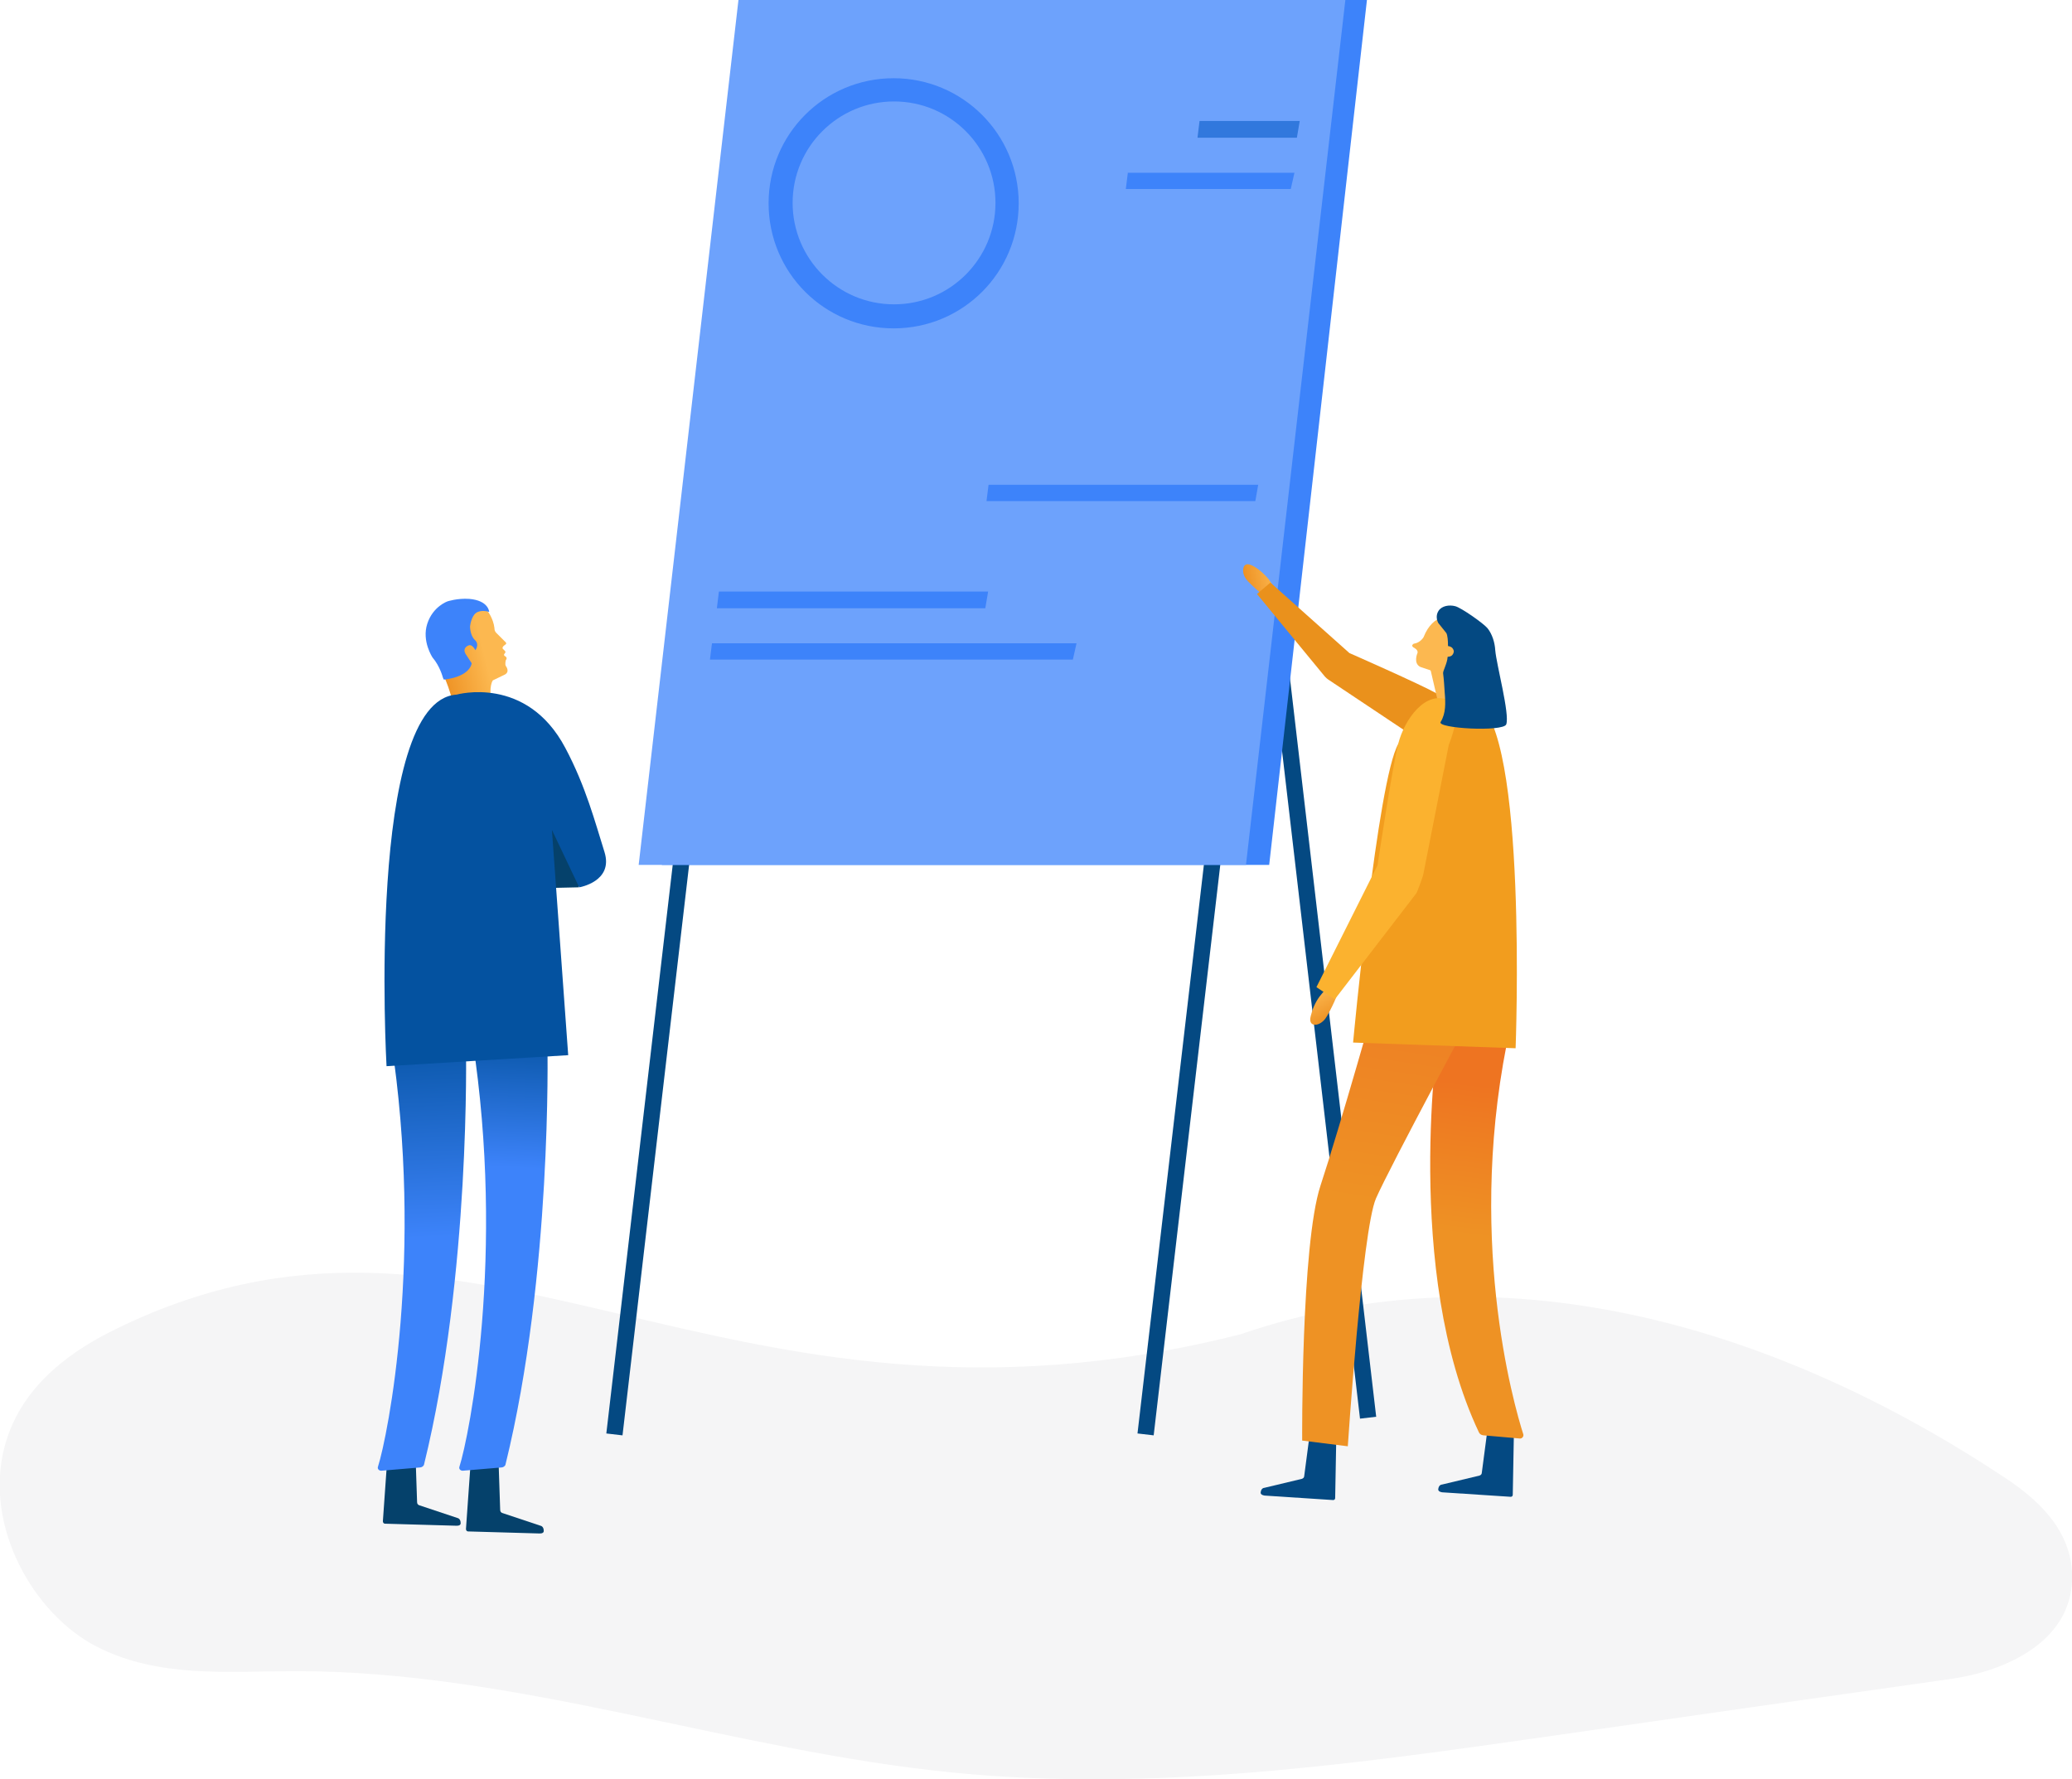
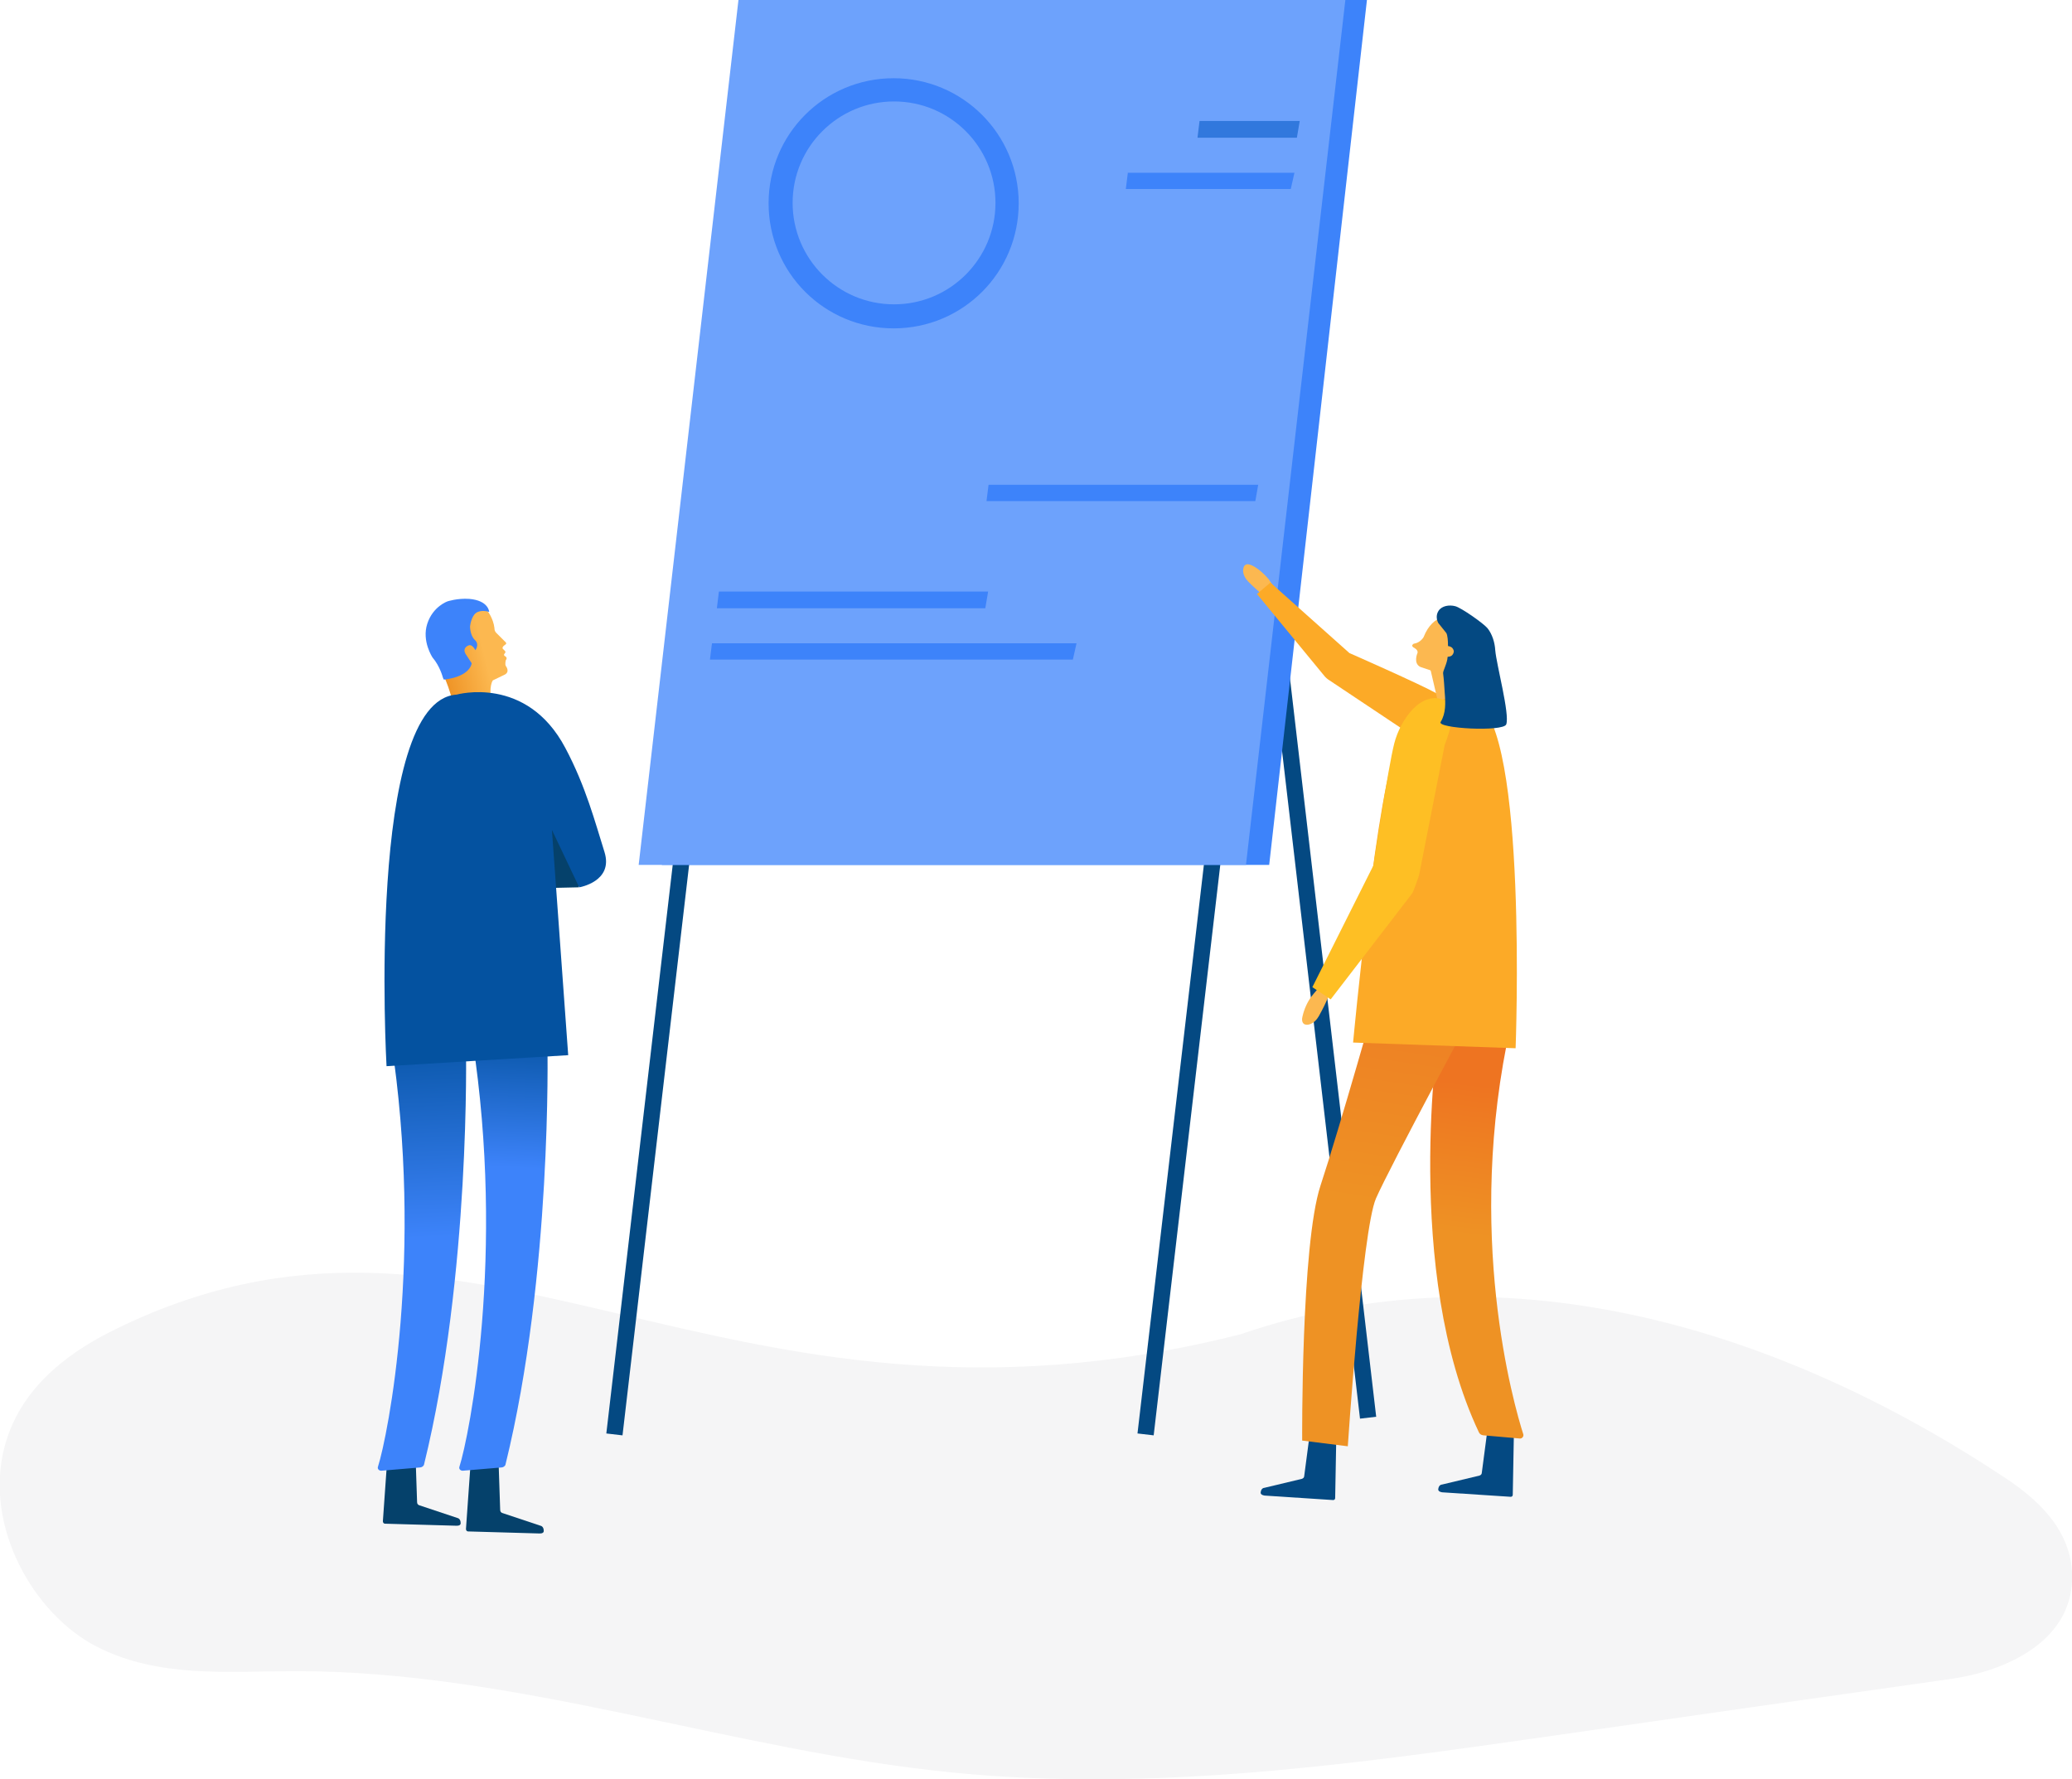
<svg xmlns="http://www.w3.org/2000/svg" xmlns:xlink="http://www.w3.org/1999/xlink" version="1.1" id="landing_privacy" x="0px" y="0px" viewBox="0 0 508.7 436.6" enable-background="new 0 0 508.7 436.6" xml:space="preserve">
  <g>
+     <path fill="#F5F5F6" d="M304.6,327.5c62.9-21.6,129.8-3.1,187.6,35.2c7.6,5,15.9,12.3,16.5,23.1c0.9,17-16.4,24.4-29.7,26.3   c-32.5,4.6-64.9,9.2-97.4,13.9c-49,7-98.3,14-147.5,9.1c-54.1-5.3-107.3-25-161.6-24.9c-16.5,0-33.6,1.8-48.9-6.1   c-15.3-7.9-27.8-29.5-22.4-49.3C5,341,16,332.6,26.7,327.1C117.3,281.3,175.9,360.1,304.6,327.5" />
+   </g>
+   <g>
+     <rect x="323" y="161.5" transform="matrix(-0.9933 0.116 -0.116 -0.9933 677.4405 470.7025)" fill="#044982" width="4" height="187.2" />
+     <rect x="159.7" y="165.5" transform="matrix(0.9933 0.116 -0.116 0.9933 31.1442 -17.0068)" fill="#044982" width="4" height="187.2" />
+     <rect x="290.1" y="165.5" transform="matrix(0.9933 0.116 -0.116 0.9933 32.0244 -32.1354)" fill="#044982" width="4" height="187.2" />
+     <polyline fill="#3D83FA" points="186.6,0 162.5,212.3 311.6,212.3 335.6,0 186.6,0  " />
+     <polygon fill="#6DA2FC" points="305.9,212.3 156.8,212.3 181.3,0 330.3,0  " />
+     <path fill="#3D83FA" d="M219.4,19.2c-17,0-30.7,13.7-30.7,30.7c0,17,13.7,30.7,30.7,30.7c17,0,30.7-13.7,30.7-30.7   C250.1,32.9,236.3,19.2,219.4,19.2z M219.5,74.7c-13.8,0-24.9-11.2-24.9-24.9c0-13.8,11.2-24.9,24.9-24.9   c13.8,0,24.9,11.2,24.9,24.9C244.4,63.5,233.3,74.7,219.5,74.7z" />
+     <polygon fill="#3D83FA" points="242.6,145.2 241.9,149.3 176,149.3 176.5,145.2  " />
+     <polygon fill="#3D83FA" points="264.3,157.9 263.4,161.9 174.3,161.9 174.8,157.9  " />
+     <polygon fill="#3D83FA" points="308.9,119 308.2,123 242.2,123 242.7,119  " />
+     <polygon fill="#3178DD" points="319.1,29.7 318.4,33.8 294,33.8 294.5,29.7  " />
+     <polygon fill="#3D83FA" points="317.8,42.4 316.9,46.4 276.4,46.4 276.9,42.4  " />
+   </g>
+   <g>
    <g>
-       <path fill="#F5F5F6" d="M304.6,327.5c62.9-21.6,129.8-3.1,187.6,35.2c7.6,5,15.9,12.3,16.5,23.1c0.9,17-16.4,24.4-29.7,26.3    c-32.5,4.6-64.9,9.2-97.4,13.9c-49,7-98.3,14-147.5,9.1c-54.1-5.3-107.3-25-161.6-24.9c-16.5,0-33.6,1.8-48.9-6.1    c-15.3-7.9-27.8-29.5-22.4-49.3C5,341,16,332.6,26.7,327.1C117.3,281.3,175.9,360.1,304.6,327.5" />
+       <path fill="#FCB850" d="M312.8,147.4c-1.3,0.4-5.6-3.9-6.3-4.6c-0.7-0.7-1.3-1.7-1.3-2.7c0-0.5,0.1-1.1,0.5-1.4    c0.5-0.4,1.3-0.1,1.9,0.2c1.5,0.8,2.8,2,3.9,3.3c0.1,0.2,3.2,4.8,3.2,4.8S313.2,147.1,312.8,147.4" />
    </g>
+     <path fill="#FCAA27" d="M311.9,143l19.4,17.3c0,0,17.3,7.6,21.4,9.9c4.1,2.3,5.8,6.4,5.8,6.4s0.7,1.7-0.6,5c-1.6,4-8.4,0.8-8.4,0.8   l-23.4-15.6c-0.3-0.2-0.5-0.4-0.8-0.7l-16.7-20.3L311.9,143z" />
+     <path fill="#FCB850" d="M360.3,171.9l3.7-14.6c0,0,1.4-3.5-2.8-4.8l-4.7-1.2c0,0-4.6-1-7,5.1c0,0-0.8,1.4-2.4,1.6   c0,0-0.8,0.4-0.1,0.9c0,0,1.3,0.6,1,1.4c0,0-1.1,2.5,0.7,3.4l2.4,0.8c0.1,0,0.2,0.2,0.2,0.3l1.7,7.3L360.3,171.9z" />
    <g>
-       <rect x="323" y="161.5" transform="matrix(-0.9933 0.116 -0.116 -0.9933 677.4405 470.7025)" fill="#044982" width="4" height="187.2" />
-       <rect x="159.7" y="165.5" transform="matrix(0.9933 0.116 -0.116 0.9933 31.1442 -17.0068)" fill="#044982" width="4" height="187.2" />
-       <rect x="290.1" y="165.5" transform="matrix(0.9933 0.116 -0.116 0.9933 32.0244 -32.1354)" fill="#044982" width="4" height="187.2" />
-       <polyline fill="#3D83FA" points="186.6,0 162.5,212.3 311.6,212.3 335.6,0 186.6,0   " />
-       <polygon fill="#6DA2FC" points="305.9,212.3 156.8,212.3 181.3,0 330.3,0   " />
-       <path fill="#3D83FA" d="M219.4,19.2c-17,0-30.7,13.7-30.7,30.7c0,17,13.7,30.7,30.7,30.7c17,0,30.7-13.7,30.7-30.7    C250.1,32.9,236.3,19.2,219.4,19.2z M219.5,74.7c-13.8,0-24.9-11.2-24.9-24.9c0-13.8,11.2-24.9,24.9-24.9    c13.8,0,24.9,11.2,24.9,24.9C244.4,63.5,233.3,74.7,219.5,74.7z" />
-       <polygon fill="#3D83FA" points="242.6,145.2 241.9,149.3 176,149.3 176.5,145.2   " />
-       <polygon fill="#3D83FA" points="264.3,157.9 263.4,161.9 174.3,161.9 174.8,157.9   " />
-       <polygon fill="#3D83FA" points="308.9,119 308.2,123 242.2,123 242.7,119   " />
-       <polygon fill="#3178DD" points="319.1,29.7 318.4,33.8 294,33.8 294.5,29.7   " />
-       <polygon fill="#3D83FA" points="317.8,42.4 316.9,46.4 276.4,46.4 276.9,42.4   " />
+       <path fill="#FCB850" d="M326.5,242.1c0.7,1.2-2.2,6.4-2.7,7.3c-0.5,0.9-1.3,1.7-2.2,2c-0.5,0.2-1.1,0.2-1.5-0.1    c-0.5-0.4-0.5-1.2-0.3-1.9c0.4-1.7,1.1-3.3,2.1-4.7c0.1-0.2,3.7-4.4,3.7-4.4S326.1,241.8,326.5,242.1" />
    </g>
+     <path fill="#044982" d="M365.3,350.1l-1.5,11.4c0,0.4-0.3,0.6-0.6,0.7l-9.2,2.2c0,0-0.8,0-0.9,1.2c0,0.6,1,0.7,1,0.7l16.8,1.1   c0.3,0,0.5-0.2,0.5-0.5l0.3-16.4L365.3,350.1z" />
+     <linearGradient id="XMLID_2_" gradientUnits="userSpaceOnUse" x1="-29.781" y1="-33.286" x2="-28.168" y2="-70.388" gradientTransform="matrix(0.9966 8.207998e-02 -8.207998e-02 0.9966 390.4751 339.2685)">
+       <stop offset="0" style="stop-color:#EE9224" />
+       <stop offset="0.999" style="stop-color:#EE7421" />
+     </linearGradient>
+     <path id="XMLID_46_" fill="url(#XMLID_2_)" d="M353.2,253.3c0,0-8.8,58.8,9.9,98.3c0.2,0.4,0.5,0.6,1,0.7l9.1,0.8   c0.5,0,0.9-0.5,0.8-1c-2.3-7.2-14.5-49.4-3.1-100.5" />
+     <path fill="#044982" d="M321.7,350.9l-1.5,11.4c0,0.4-0.3,0.6-0.6,0.7l-9.2,2.2c0,0-0.8,0-0.9,1.2c0,0.6,1,0.7,1,0.7l16.8,1.1   c0.3,0,0.5-0.2,0.5-0.5l0.3-16.4L321.7,350.9z" />
+     <linearGradient id="SVGID_1_" gradientUnits="userSpaceOnUse" x1="-7690.627" y1="-194.327" x2="-7692.01" y2="-241.246" gradientTransform="matrix(-0.9926 -0.1216 -0.1216 0.9926 -7317.867 -446.7679)">
+       <stop offset="0" style="stop-color:#EE9224" />
+       <stop offset="0.999" style="stop-color:#EE8024" />
+     </linearGradient>
+     <path fill="url(#SVGID_1_)" d="M363.2,245.6c0,0-21.9,40.6-25.4,48.6c-3.4,8-6.9,60.8-6.9,60.8l-11.2-1.4c0,0-0.3-48,4.5-62.6   c4.8-14.5,14.4-48.5,14.4-48.5L363.2,245.6z" />
+     <path fill="#FCAA27" d="M332.2,255.9l39.9,1.4c0,0,3-78.3-9.7-85c0,0-9.2-6.5-19.1,10.3C338.2,191.3,332.2,255.9,332.2,255.9z" />
+     <path fill="#FEBF24" d="M322.2,242.3l15-29.9c0,0,3.6-24,5.1-29.9c1.5-5.9,6.7-13.2,12.4-10.6c3.9,1.8,0,10.9,0,10.9l-6.3,32   c-0.1,0.4-1.4,4.1-1.7,4.5l-20,26L322.2,242.3z" />
+     <path fill="#044982" d="M369.8,177.8c-0.7,1.9-17.2,1-16.1-0.6c1.3-2.1,1.2-4.7,1-7.1c-0.1-1.5-0.2-3.3-0.4-4.8   c-0.1-0.6,1-2.4,1.1-4c0-0.1,0.1-0.1,0.1-0.1c0.3,0,0.6-0.1,0.8-0.2c0.3-0.2,0.5-0.5,0.6-0.9c0.1-0.4-0.1-0.7-0.3-1   c-0.2-0.3-0.8-0.5-1-0.5c-0.1,0-0.1-0.1-0.1-0.1c0-1.3-0.1-2.5-0.4-3.1l-2-2.5c-0.5-1-0.5-2.1,0.1-3c0.8-1.2,2.6-1.5,4.1-1.1   c1.5,0.4,6.9,4.2,7.9,5.4c1.2,1.5,1.8,3.6,1.9,5.4C367.4,163.2,370.7,175.3,369.8,177.8z" />
+   </g>
+   <g>
+     <linearGradient id="SVGID_2_" gradientUnits="userSpaceOnUse" x1="2891.064" y1="525.28" x2="2902.352" y2="525.28" gradientTransform="matrix(0.9709 -0.2393 0.2393 0.9709 -2824.478 345.7108)">
+       <stop offset="0" style="stop-color:#EE9224" />
+       <stop offset="1" style="stop-color:#FCB850" />
+     </linearGradient>
+     <path fill="url(#SVGID_2_)" d="M119.7,150c0,0,1.4,1.7,1.7,4.2c0,0-0.1,0.7,0.6,1.3l1.9,1.9c0,0,0.7,0.5,0.2,0.8   c0,0-1.2,0.7-0.5,1.2l0.4,0.4c0,0,0.2,0.2,0,0.5c0,0-0.5,0.4-0.1,0.7l0.3,0.2c0,0,0.4,0.4,0,0.8c0,0-0.3,1,0,1.5   c0,0,1.2,1.5-0.5,2.2L121,167c0,0-1.1,1.4-0.3,5.7c0,0-2.9,2.3-8.5,3.4c0,0-1.9-7.8-3.3-10.2l-1-9.9l5-6.5l6.4,0.1L119.7,150z" />
+     <path fill="#3D83FA" d="M115.8,162.8c0,0-0.2,3.2-6.7,4c-0.2,0-0.2,0-0.4-0.6c0,0-0.7-2.7-2.5-4.8c0,0-2.7-4-1.3-8.3   c1.4-4.3,5-5.5,5-5.5s2.4-0.8,5.3-0.6c4.8,0.4,4.9,3.2,4.9,3.2s-2-0.7-3.3,0.3c-1.2,1-1.4,3.3-1.4,3.3s0,2.2,1.2,3.3   s0.1,2.5,0.1,2.5s-0.7-1.5-1.6-1.2s-1.4,1.1-0.8,2.1C114.9,161.4,115.8,162.8,115.8,162.8z" />
+     <path fill="#05416B" d="M102,356.8l0.4,11.9c0,0.4,0.2,0.7,0.6,0.8l9.3,3.1c0,0,0.8,0.1,0.8,1.3c0,0.7-1.1,0.6-1.1,0.6l-17.5-0.5   c-0.3,0-0.5-0.3-0.5-0.6l1.2-17L102,356.8z" />
    <g>
-       <g>
-         <linearGradient id="SVGID_1_" gradientUnits="userSpaceOnUse" x1="376.003" y1="-233.852" x2="383.842" y2="-233.852" gradientTransform="matrix(0.979 -0.2037 0.2037 0.979 -14.539 449.2631)">
-           <stop offset="0" style="stop-color:#EE9224" />
-           <stop offset="1" style="stop-color:#FCB850" />
-         </linearGradient>
-         <path fill="url(#SVGID_1_)" d="M312.8,147.4c-1.3,0.4-5.6-3.9-6.3-4.6c-0.7-0.7-1.3-1.7-1.3-2.7c0-0.5,0.1-1.1,0.5-1.4     c0.5-0.4,1.3-0.1,1.9,0.2c1.5,0.8,2.8,2,3.9,3.3c0.1,0.2,3.2,4.8,3.2,4.8S313.2,147.1,312.8,147.4" />
-       </g>
-       <path fill="#EA911C" d="M311.9,143l19.4,17.3c0,0,17.3,7.6,21.4,9.9c4.1,2.3,5.8,6.4,5.8,6.4s0.7,1.7-0.6,5    c-1.6,4-8.4,0.8-8.4,0.8l-23.4-15.6c-0.3-0.2-0.5-0.4-0.8-0.7l-16.7-20.3L311.9,143z" />
-       <path fill="#FCB850" d="M360.3,171.9l3.7-14.6c0,0,1.4-3.5-2.8-4.8l-4.7-1.2c0,0-4.6-1-7,5.1c0,0-0.8,1.4-2.4,1.6    c0,0-0.8,0.4-0.1,0.9c0,0,1.3,0.6,1,1.4c0,0-1.1,2.5,0.7,3.4l2.4,0.8c0.1,0,0.2,0.2,0.2,0.3l1.7,7.3L360.3,171.9z" />
-       <g>
-         <linearGradient id="SVGID_2_" gradientUnits="userSpaceOnUse" x1="2806.999" y1="-1857.253" x2="2814.837" y2="-1857.253" gradientTransform="matrix(-0.4663 -0.8846 0.8846 -0.4663 3278.608 1866.976)">
-           <stop offset="0" style="stop-color:#EE9224" />
-           <stop offset="1" style="stop-color:#FCB850" />
-         </linearGradient>
-         <path fill="url(#SVGID_2_)" d="M328.5,242.1c0.7,1.2-2.2,6.4-2.7,7.3c-0.5,0.9-1.3,1.7-2.2,2c-0.5,0.2-1.1,0.2-1.5-0.1     c-0.5-0.4-0.5-1.2-0.3-1.9c0.4-1.7,1.1-3.3,2.1-4.7c0.1-0.2,3.7-4.4,3.7-4.4S328.1,241.8,328.5,242.1" />
-       </g>
-       <path fill="#044982" d="M365.3,350.1l-1.5,11.4c0,0.4-0.3,0.6-0.6,0.7l-9.2,2.2c0,0-0.8,0-0.9,1.2c0,0.6,1,0.7,1,0.7l16.8,1.1    c0.3,0,0.5-0.2,0.5-0.5l0.3-16.4L365.3,350.1z" />
-       <linearGradient id="XMLID_2_" gradientUnits="userSpaceOnUse" x1="-25.309" y1="-0.5" x2="-23.696" y2="-37.602" gradientTransform="matrix(0.9966 8.207998e-02 -8.207998e-02 0.9966 388.7092 306.2262)">
-         <stop offset="0" style="stop-color:#EE9224" />
-         <stop offset="0.999" style="stop-color:#EE7421" />
+       <defs>
+         <path id="XMLID_45_" d="M114.4,257c0,0,1.2,55.8-10.3,102.5c-0.1,0.4-0.6,0.7-1,0.7l-9.5,0.8c-0.6,0-1-0.5-0.8-1     c2.4-7.5,11.3-51.9,3.2-104.8" />
+       </defs>
+       <linearGradient id="XMLID_3_" gradientUnits="userSpaceOnUse" x1="103.372" y1="303.863" x2="101.077" y2="250.602">
+         <stop offset="0" style="stop-color:#3D83FA" />
+         <stop offset="0.999" style="stop-color:#0452A0" />
      </linearGradient>
-       <path id="XMLID_46_" fill="url(#XMLID_2_)" d="M353.2,253.3c0,0-8.8,58.8,9.9,98.3c0.2,0.4,0.5,0.6,1,0.7l9.1,0.8    c0.5,0,0.9-0.5,0.8-1c-2.3-7.2-14.5-49.4-3.1-100.5" />
-       <path fill="#044982" d="M321.7,350.9l-1.5,11.4c0,0.4-0.3,0.6-0.6,0.7l-9.2,2.2c0,0-0.8,0-0.9,1.2c0,0.6,1,0.7,1,0.7l16.8,1.1    c0.3,0,0.5-0.2,0.5-0.5l0.3-16.4L321.7,350.9z" />
-       <linearGradient id="SVGID_3_" gradientUnits="userSpaceOnUse" x1="-6896.221" y1="-145.864" x2="-6897.604" y2="-192.783" gradientTransform="matrix(-0.9926 -0.1216 -0.1216 0.9926 -6523.46 -398.3047)">
-         <stop offset="0" style="stop-color:#EE9224" />
-         <stop offset="0.999" style="stop-color:#EE8024" />
+       <use xlink:href="#XMLID_45_" overflow="visible" fill="url(#XMLID_3_)" />
+       <clipPath id="XMLID_4_">
+         <use xlink:href="#XMLID_45_" overflow="visible" />
+       </clipPath>
+     </g>
+     <path fill="#05416B" d="M122.4,358.7l0.4,11.9c0,0.4,0.2,0.7,0.6,0.8l9.3,3.1c0,0,0.8,0.1,0.8,1.3c0,0.7-1.1,0.6-1.1,0.6l-17.5-0.5   c-0.3,0-0.5-0.3-0.5-0.6l1.2-17L122.4,358.7z" />
+     <g>
+       <defs>
+         <path id="XMLID_44_" d="M134.4,257c0,0,1.2,55.8-10.3,102.5c-0.1,0.4-0.6,0.7-1,0.7l-9.5,0.8c-0.6,0-1-0.5-0.8-1     c2.4-7.5,11.3-51.9,3.2-104.8" />
+       </defs>
+       <linearGradient id="XMLID_5_" gradientUnits="userSpaceOnUse" x1="1998.009" y1="-217.481" x2="1993.416" y2="-252.081" gradientTransform="matrix(-0.9966 8.207998e-02 8.207998e-02 0.9966 2133.21 339.2685)">
+         <stop offset="0" style="stop-color:#3D83FA" />
+         <stop offset="0.999" style="stop-color:#0452A0" />
      </linearGradient>
-       <path fill="url(#SVGID_3_)" d="M363.2,245.6c0,0-21.9,40.6-25.4,48.6c-3.4,8-6.9,60.8-6.9,60.8l-11.2-1.4c0,0-0.3-48,4.5-62.6    c4.8-14.5,14.4-48.5,14.4-48.5L363.2,245.6z" />
-       <path fill="#F29D1E" d="M332.2,255.9l39.9,1.4c0,0,3-78.3-9.7-85c0,0-9.2-6.5-19.1,10.3C338.2,191.3,332.2,255.9,332.2,255.9z" />
-       <path fill="#FBB22F" d="M323.2,242.3l15-29.9c0,0,3.6-24,5.1-29.9c1.5-5.9,6.7-13.2,12.4-10.6c3.9,1.8,0,10.9,0,10.9l-6.3,32    c-0.1,0.4-1.4,4.1-1.7,4.5l-20,26L323.2,242.3z" />
-       <path fill="#044982" d="M369.8,177.8c-0.7,1.9-17.2,1-16.1-0.6c1.3-2.1,1.2-4.7,1-7.1c-0.1-1.5-0.2-3.3-0.4-4.8    c-0.1-0.6,1-2.4,1.1-4c0-0.1,0.1-0.1,0.1-0.1c0.3,0,0.6-0.1,0.8-0.2c0.3-0.2,0.5-0.5,0.6-0.9c0.1-0.4-0.1-0.7-0.3-1    c-0.2-0.3-0.8-0.5-1-0.5c-0.1,0-0.1-0.1-0.1-0.1c0-1.3-0.1-2.5-0.4-3.1l-2-2.5c-0.5-1-0.5-2.1,0.1-3c0.8-1.2,2.6-1.5,4.1-1.1    c1.5,0.4,6.9,4.2,7.9,5.4c1.2,1.5,1.8,3.6,1.9,5.4C367.4,163.2,370.7,175.3,369.8,177.8z" />
+       <use xlink:href="#XMLID_44_" overflow="visible" fill="url(#XMLID_5_)" />
+       <clipPath id="XMLID_6_">
+         <use xlink:href="#XMLID_44_" overflow="visible" />
+       </clipPath>
    </g>
-     <g>
-       <linearGradient id="SVGID_4_" gradientUnits="userSpaceOnUse" x1="2893.624" y1="428.202" x2="2904.911" y2="428.202" gradientTransform="matrix(0.9709 -0.2393 0.2393 0.9709 -2803.729 440.5798)">
-         <stop offset="0" style="stop-color:#EE9224" />
-         <stop offset="1" style="stop-color:#FCB850" />
-       </linearGradient>
-       <path fill="url(#SVGID_4_)" d="M119.7,150c0,0,1.4,1.7,1.7,4.2c0,0-0.1,0.7,0.6,1.3l1.9,1.9c0,0,0.7,0.5,0.2,0.8    c0,0-1.2,0.7-0.5,1.2l0.4,0.4c0,0,0.2,0.2,0,0.5c0,0-0.5,0.4-0.1,0.7l0.3,0.2c0,0,0.4,0.4,0,0.8c0,0-0.3,1,0,1.5    c0,0,1.2,1.5-0.5,2.2L121,167c0,0-1.1,1.4-0.3,5.7c0,0-2.9,2.3-8.5,3.4c0,0-1.9-7.8-3.3-10.2l-1-9.9l5-6.5l6.4,0.1L119.7,150z" />
-       <path fill="#3D83FA" d="M115.8,162.8c0,0-0.2,3.2-6.7,4c-0.2,0-0.2,0-0.4-0.6c0,0-0.7-2.7-2.5-4.8c0,0-2.7-4-1.3-8.3    c1.4-4.3,5-5.5,5-5.5s2.4-0.8,5.3-0.6c4.8,0.4,4.9,3.2,4.9,3.2s-2-0.7-3.3,0.3c-1.2,1-1.4,3.3-1.4,3.3s0,2.2,1.2,3.3    s0.1,2.5,0.1,2.5s-0.7-1.5-1.6-1.2s-1.4,1.1-0.8,2.1C114.9,161.4,115.8,162.8,115.8,162.8z" />
-       <path fill="#05416B" d="M102,356.8l0.4,11.9c0,0.4,0.2,0.7,0.6,0.8l9.3,3.1c0,0,0.8,0.1,0.8,1.3c0,0.7-1.1,0.6-1.1,0.6l-17.5-0.5    c-0.3,0-0.5-0.3-0.5-0.6l1.2-17L102,356.8z" />
-       <g>
-         <defs>
-           <path id="XMLID_45_" d="M114.4,257c0,0,1.2,55.8-10.3,102.5c-0.1,0.4-0.6,0.7-1,0.7l-9.5,0.8c-0.6,0-1-0.5-0.8-1      c2.4-7.5,11.3-51.9,3.2-104.8" />
-         </defs>
-         <linearGradient id="XMLID_3_" gradientUnits="userSpaceOnUse" x1="103.372" y1="303.863" x2="101.077" y2="250.602">
-           <stop offset="0" style="stop-color:#3D83FA" />
-           <stop offset="0.999" style="stop-color:#0452A0" />
-         </linearGradient>
-         <use xlink:href="#XMLID_45_" overflow="visible" fill="url(#XMLID_3_)" />
-         <clipPath id="XMLID_4_">
-           <use xlink:href="#XMLID_45_" overflow="visible" />
-         </clipPath>
-       </g>
-       <path fill="#05416B" d="M122.4,358.7l0.4,11.9c0,0.4,0.2,0.7,0.6,0.8l9.3,3.1c0,0,0.8,0.1,0.8,1.3c0,0.7-1.1,0.6-1.1,0.6    l-17.5-0.5c-0.3,0-0.5-0.3-0.5-0.6l1.2-17L122.4,358.7z" />
-       <g>
-         <defs>
-           <path id="XMLID_44_" d="M134.4,257c0,0,1.2,55.8-10.3,102.5c-0.1,0.4-0.6,0.7-1,0.7l-9.5,0.8c-0.6,0-1-0.5-0.8-1      c2.4-7.5,11.3-51.9,3.2-104.8" />
-         </defs>
-         <linearGradient id="XMLID_5_" gradientUnits="userSpaceOnUse" x1="2801.775" y1="-250.524" x2="2797.182" y2="-285.123" gradientTransform="matrix(-0.9966 8.207998e-02 8.207998e-02 0.9966 2936.976 306.2262)">
-           <stop offset="0" style="stop-color:#3D83FA" />
-           <stop offset="0.999" style="stop-color:#0452A0" />
-         </linearGradient>
-         <use xlink:href="#XMLID_44_" overflow="visible" fill="url(#XMLID_5_)" />
-         <clipPath id="XMLID_6_">
-           <use xlink:href="#XMLID_44_" overflow="visible" />
-         </clipPath>
-       </g>
-       <polygon fill="#05416B" points="142.1,217.8 124.2,218.2 124.2,203.6 142.7,203.6   " />
-       <path fill="#0452A0" d="M139.5,259l-44.6,2.7c0,0-5.1-89.8,17.2-91.2c0,0,17.2-4.9,26.7,13.1c5,9.4,7.3,18.2,9.6,25.5    s-6.2,8.7-6.2,8.7l-6.7-14.1L139.5,259z" />
-     </g>
+     <polygon fill="#05416B" points="142.1,217.8 124.2,218.2 124.2,203.6 142.7,203.6  " />
+     <path fill="#0452A0" d="M139.5,259l-44.6,2.7c0,0-5.1-89.8,17.2-91.2c0,0,17.2-4.9,26.7,13.1c5,9.4,7.3,18.2,9.6,25.5   s-6.2,8.7-6.2,8.7l-6.7-14.1L139.5,259z" />
  </g>
</svg>
